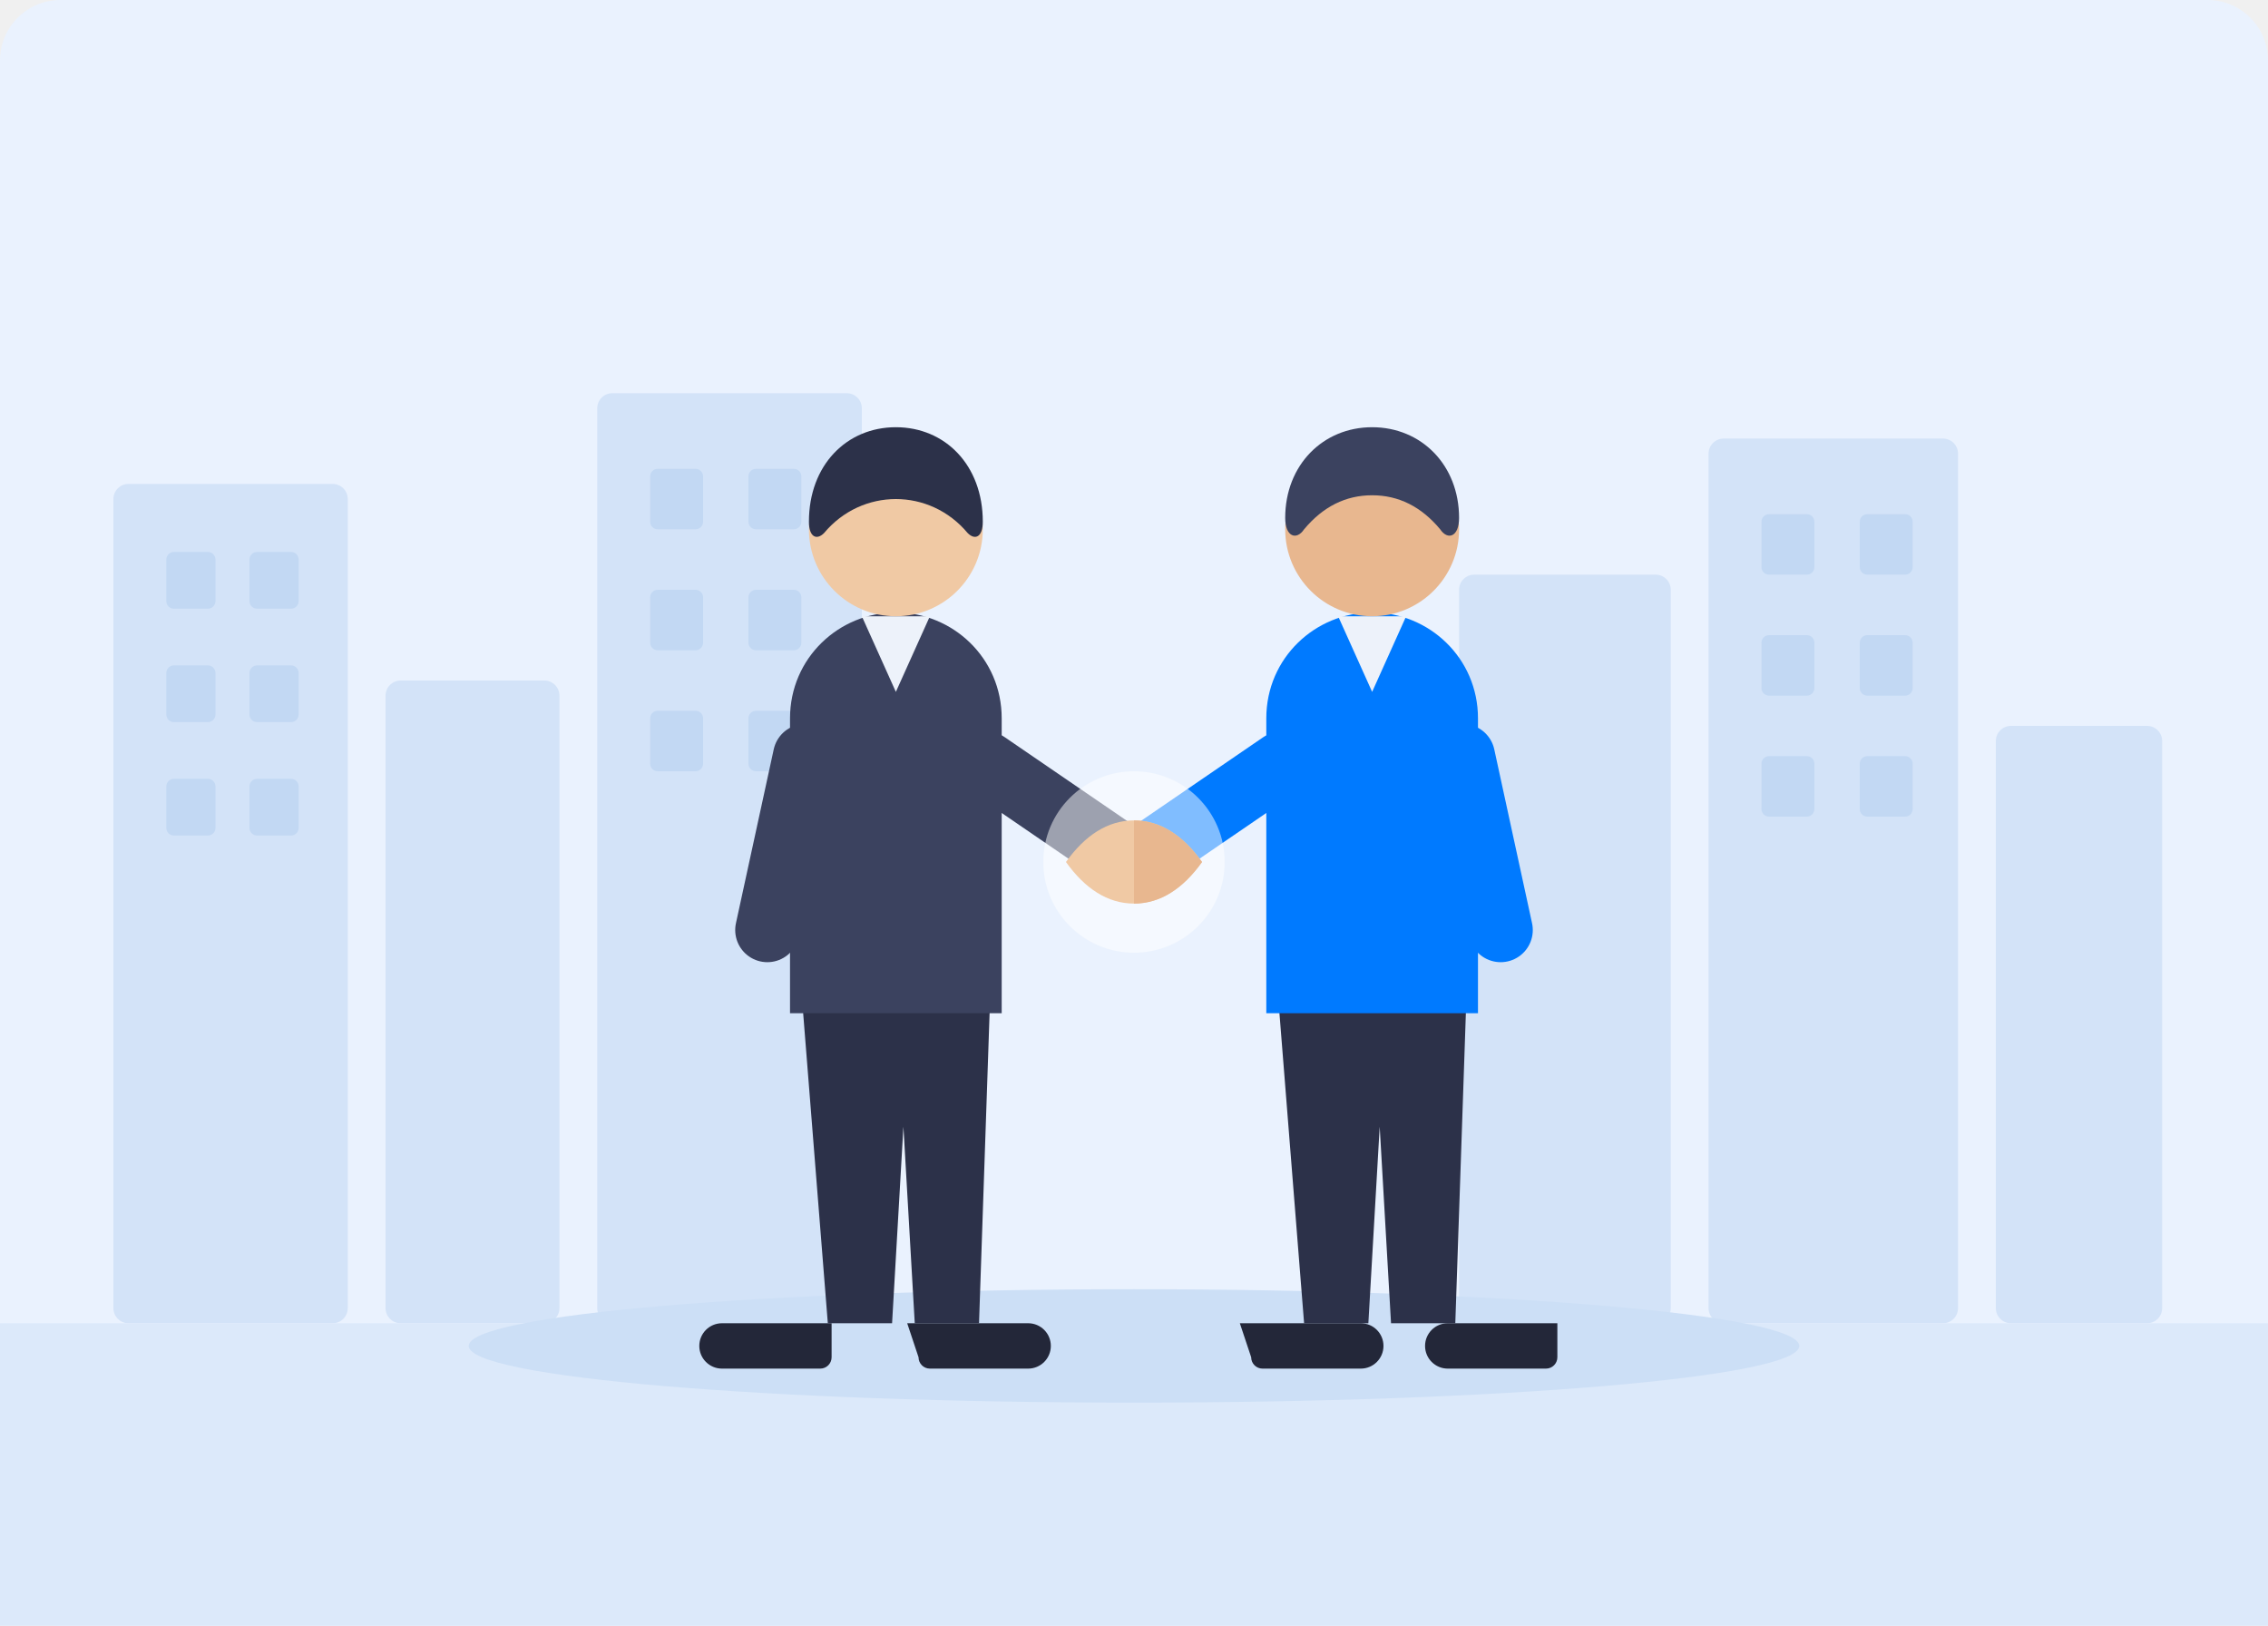
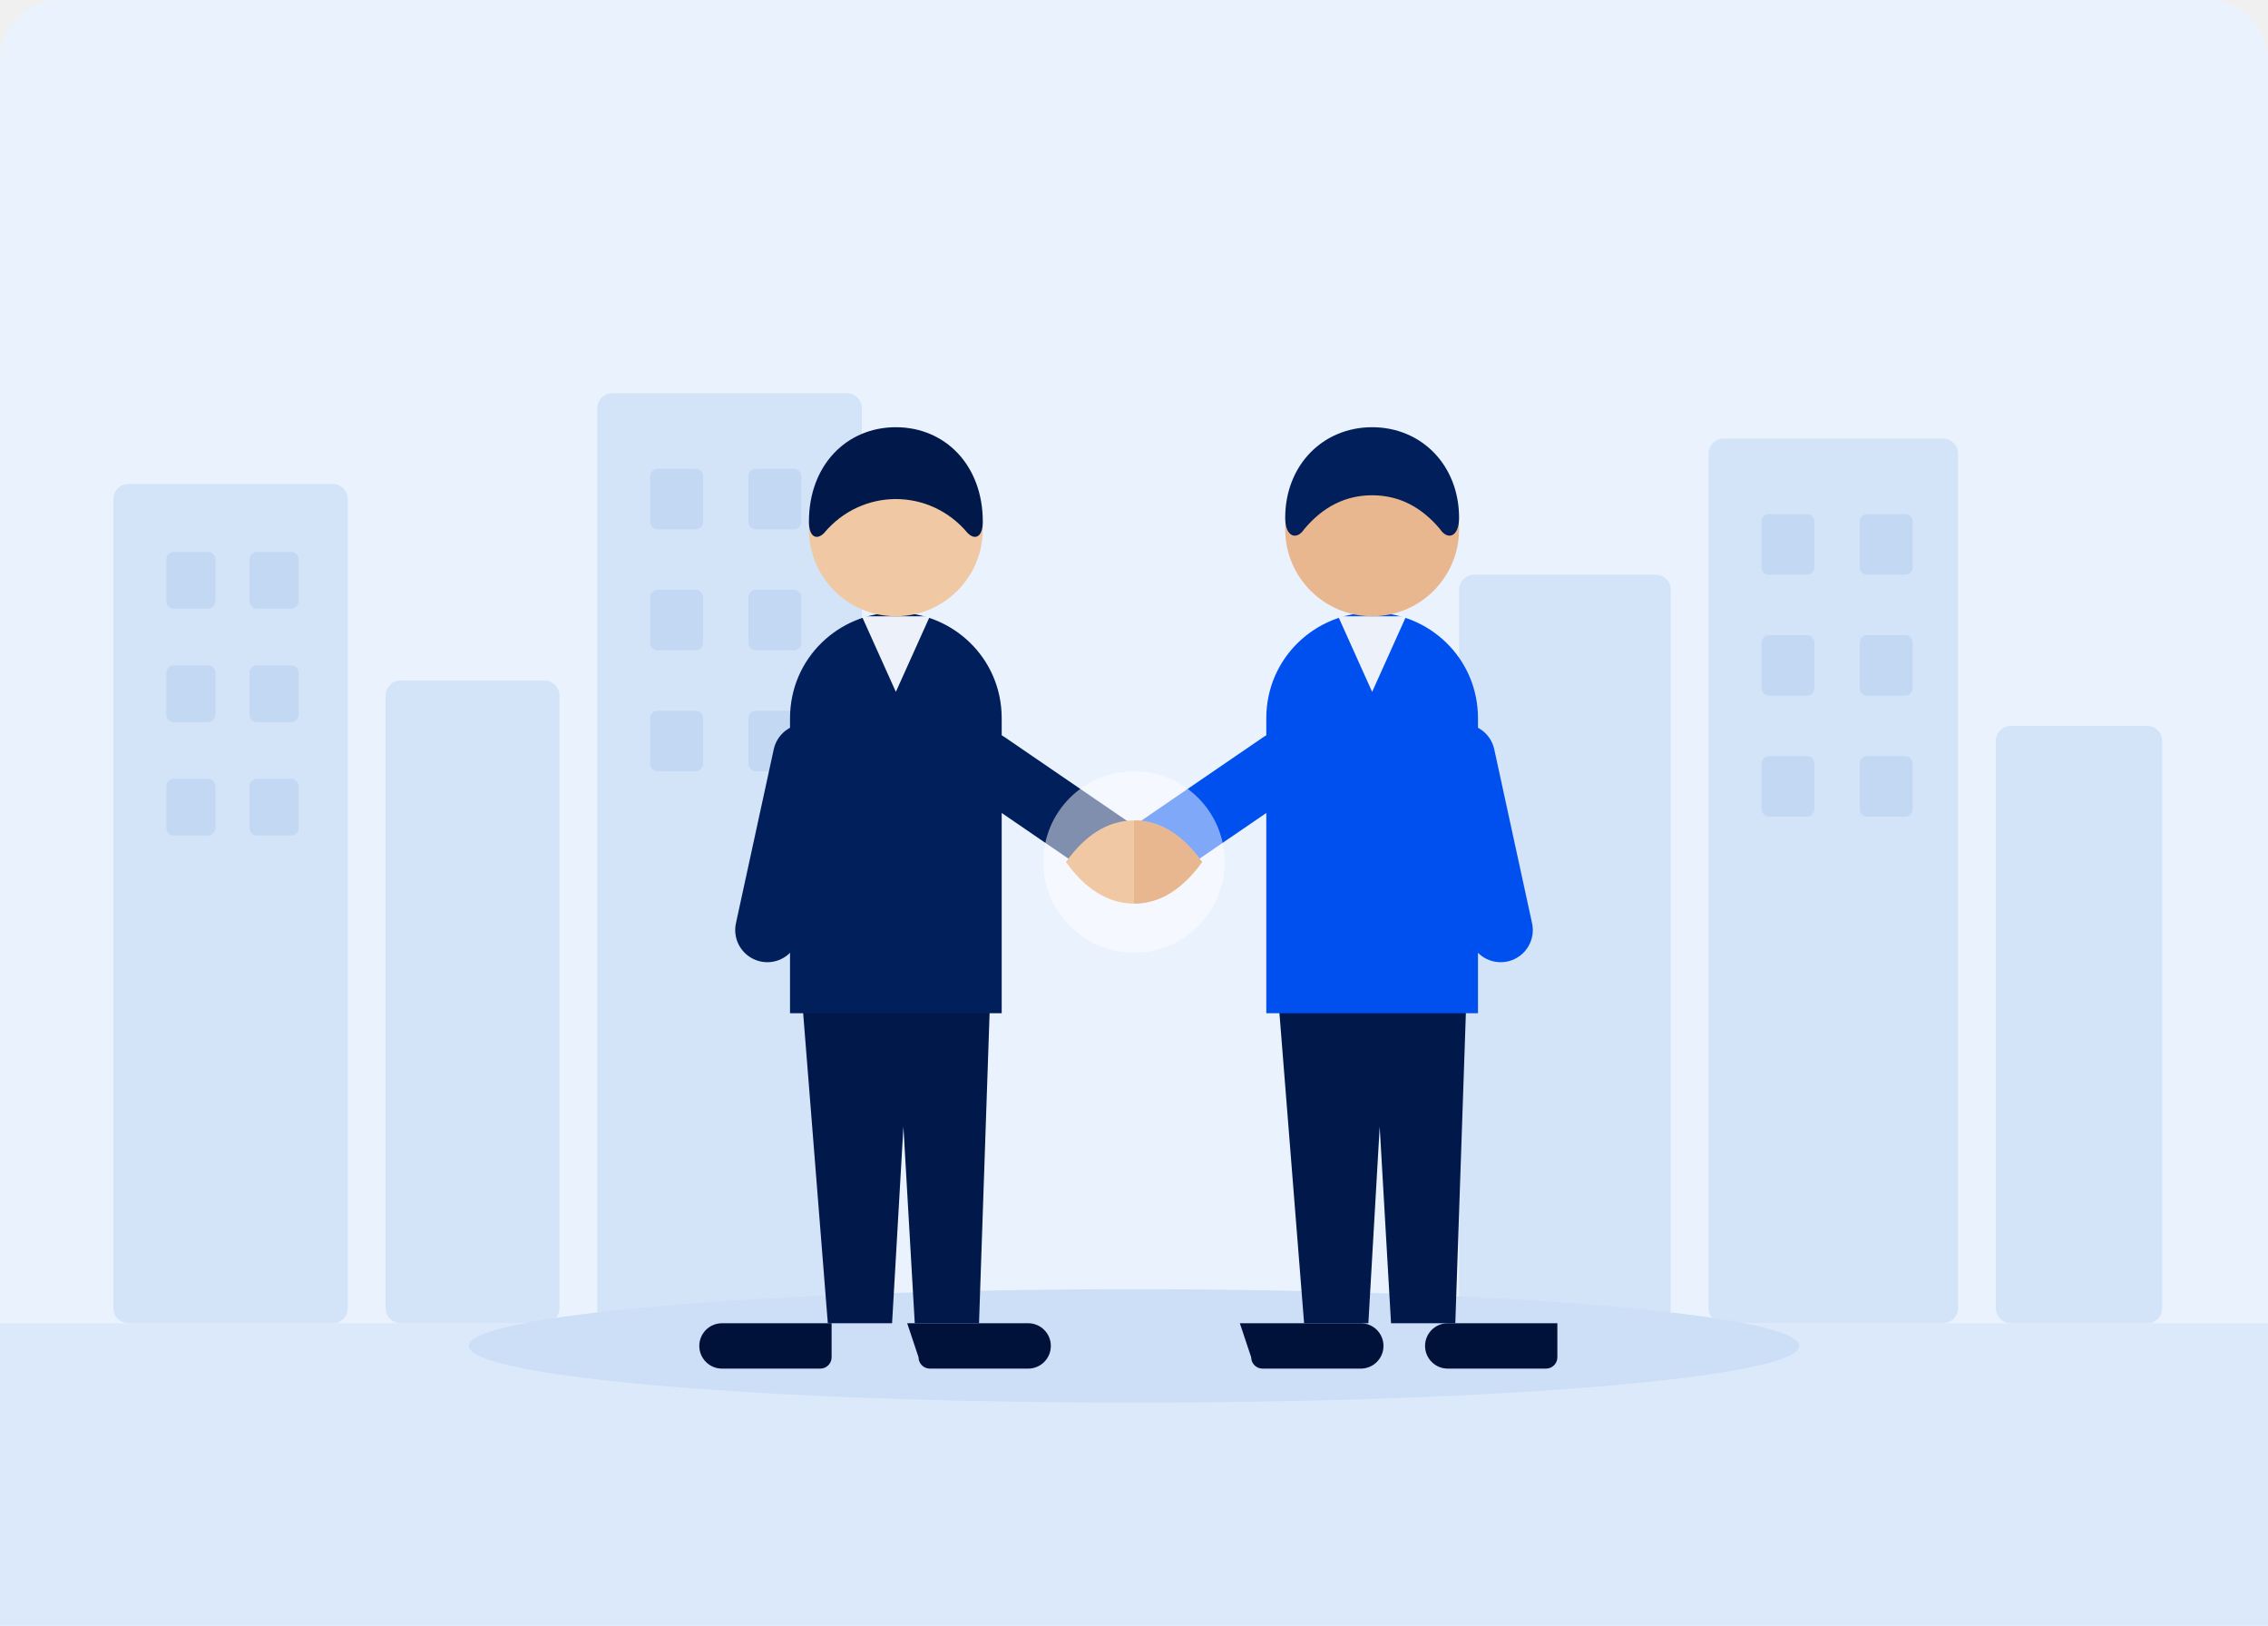
<svg xmlns="http://www.w3.org/2000/svg" viewBox="0 0 600 430" role="img" aria-label="Two business owners shaking hands in front of a city skyline">
  <rect x="0" y="0" width="600" height="430" rx="16" fill="#EAF2FE" />
  <g fill="#D3E3F8">
    <rect x="30" y="128" width="62" height="222" rx="4" />
    <rect x="102" y="180" width="46" height="170" rx="4" />
    <rect x="158" y="104" width="70" height="246" rx="4" />
    <rect x="386" y="152" width="56" height="198" rx="4" />
    <rect x="452" y="116" width="66" height="234" rx="4" />
    <rect x="528" y="192" width="44" height="158" rx="4" />
  </g>
  <g fill="#C2D8F3">
    <rect x="44" y="146" width="13" height="15" rx="2" />
    <rect x="66" y="146" width="13" height="15" rx="2" />
    <rect x="44" y="176" width="13" height="15" rx="2" />
    <rect x="66" y="176" width="13" height="15" rx="2" />
    <rect x="44" y="206" width="13" height="15" rx="2" />
    <rect x="66" y="206" width="13" height="15" rx="2" />
    <rect x="172" y="124" width="14" height="16" rx="2" />
    <rect x="198" y="124" width="14" height="16" rx="2" />
    <rect x="172" y="156" width="14" height="16" rx="2" />
    <rect x="198" y="156" width="14" height="16" rx="2" />
    <rect x="172" y="188" width="14" height="16" rx="2" />
    <rect x="198" y="188" width="14" height="16" rx="2" />
    <rect x="466" y="136" width="14" height="16" rx="2" />
    <rect x="492" y="136" width="14" height="16" rx="2" />
    <rect x="466" y="168" width="14" height="16" rx="2" />
    <rect x="492" y="168" width="14" height="16" rx="2" />
    <rect x="466" y="200" width="14" height="16" rx="2" />
    <rect x="492" y="200" width="14" height="16" rx="2" />
  </g>
  <rect x="0" y="350" width="600" height="80" fill="#DCE9FA" />
  <ellipse cx="300" cy="356" rx="176" ry="15" fill="#CCDFF6" />
  <g>
-     <path d="M212 262h50l-3 88h-17l-3-52-3 52h-17z" fill="#2C3149" />
-     <path d="M188 350h32v9a3 3 0 0 1-3 3h-26a3 3 0 0 1 0-12z" fill="#232739" />
-     <path d="M240 350h32a3 3 0 0 1 0 12h-26a3 3 0 0 1-3-3z" fill="#232739" />
-     <path d="M209 190c0-16 13-28 28-28s28 12 28 28v78h-56z" fill="#3B425F" />
+     <path d="M212 262h50l-3 88h-17l-3-52-3 52h-17z" fill="#01184A" />
+     <path d="M188 350h32v9a3 3 0 0 1-3 3h-26a3 3 0 0 1 0-12z" fill="#01123A" />
+     <path d="M240 350h32a3 3 0 0 1 0 12h-26a3 3 0 0 1-3-3z" fill="#01123A" />
+     <path d="M209 190c0-16 13-28 28-28s28 12 28 28v78h-56z" fill="#011F5A" />
    <path d="M228 163h18l-9 20z" fill="#EDF2FA" />
-     <path d="M213 200l-10 46" stroke="#3B425F" stroke-width="17" stroke-linecap="round" />
+     <path d="M213 200l-10 46" stroke="#011F5A" stroke-width="17" stroke-linecap="round" />
    <circle cx="237" cy="140" r="23" fill="#F0C9A4" />
-     <path d="M214 138c0-15 10-25 23-25s23 10 23 25c0 4-2 5-4 3-5-6-12-9-19-9s-14 3-19 9c-2 2-4 1-4-3z" fill="#2C3149" />
-     <path d="M261 202l38 26" stroke="#3B425F" stroke-width="17" stroke-linecap="round" />
+     <path d="M214 138c0-15 10-25 23-25s23 10 23 25c0 4-2 5-4 3-5-6-12-9-19-9s-14 3-19 9c-2 2-4 1-4-3z" fill="#01184A" />
+     <path d="M261 202l38 26" stroke="#011F5A" stroke-width="17" stroke-linecap="round" />
  </g>
  <g>
-     <path d="M338 262h50l-3 88h-17l-3-52-3 52h-17z" fill="#2C3149" />
-     <path d="M328 350h32a3 3 0 0 1 0 12h-26a3 3 0 0 1-3-3z" fill="#232739" />
-     <path d="M380 350h32v9a3 3 0 0 1-3 3h-26a3 3 0 0 1 0-12z" fill="#232739" />
-     <path d="M335 190c0-16 13-28 28-28s28 12 28 28v78h-56z" fill="#007AFF" />
+     <path d="M338 262h50l-3 88h-17l-3-52-3 52h-17z" fill="#01184A" />
+     <path d="M328 350h32a3 3 0 0 1 0 12h-26a3 3 0 0 1-3-3z" fill="#01123A" />
+     <path d="M380 350h32v9a3 3 0 0 1-3 3h-26a3 3 0 0 1 0-12z" fill="#01123A" />
+     <path d="M335 190c0-16 13-28 28-28s28 12 28 28v78h-56z" fill="#0050F0" />
    <path d="M354 163h18l-9 20z" fill="#EDF2FA" />
-     <path d="M387 200l10 46" stroke="#007AFF" stroke-width="17" stroke-linecap="round" />
+     <path d="M387 200l10 46" stroke="#0050F0" stroke-width="17" stroke-linecap="round" />
    <circle cx="363" cy="140" r="23" fill="#E8B78F" />
-     <path d="M340 137c0-14 10-24 23-24s23 10 23 24c0 5-3 6-5 3-5-6-11-9-18-9s-13 3-18 9c-2 3-5 2-5-3z" fill="#3B425F" />
-     <path d="M339 202l-38 26" stroke="#007AFF" stroke-width="17" stroke-linecap="round" />
+     <path d="M340 137c0-14 10-24 23-24s23 10 23 24c0 5-3 6-5 3-5-6-11-9-18-9s-13 3-18 9c-2 3-5 2-5-3z" fill="#011F5A" />
+     <path d="M339 202l-38 26" stroke="#0050F0" stroke-width="17" stroke-linecap="round" />
  </g>
  <g>
    <circle cx="300" cy="228" r="24" fill="#fff" opacity=".5" />
    <path d="M282 228c5-7 11-11 18-11s13 4 18 11c-5 7-11 11-18 11s-13-4-18-11z" fill="#F0C9A4" />
    <path d="M300 217c7 0 13 4 18 11-5 7-11 11-18 11z" fill="#E8B78F" />
  </g>
</svg>
